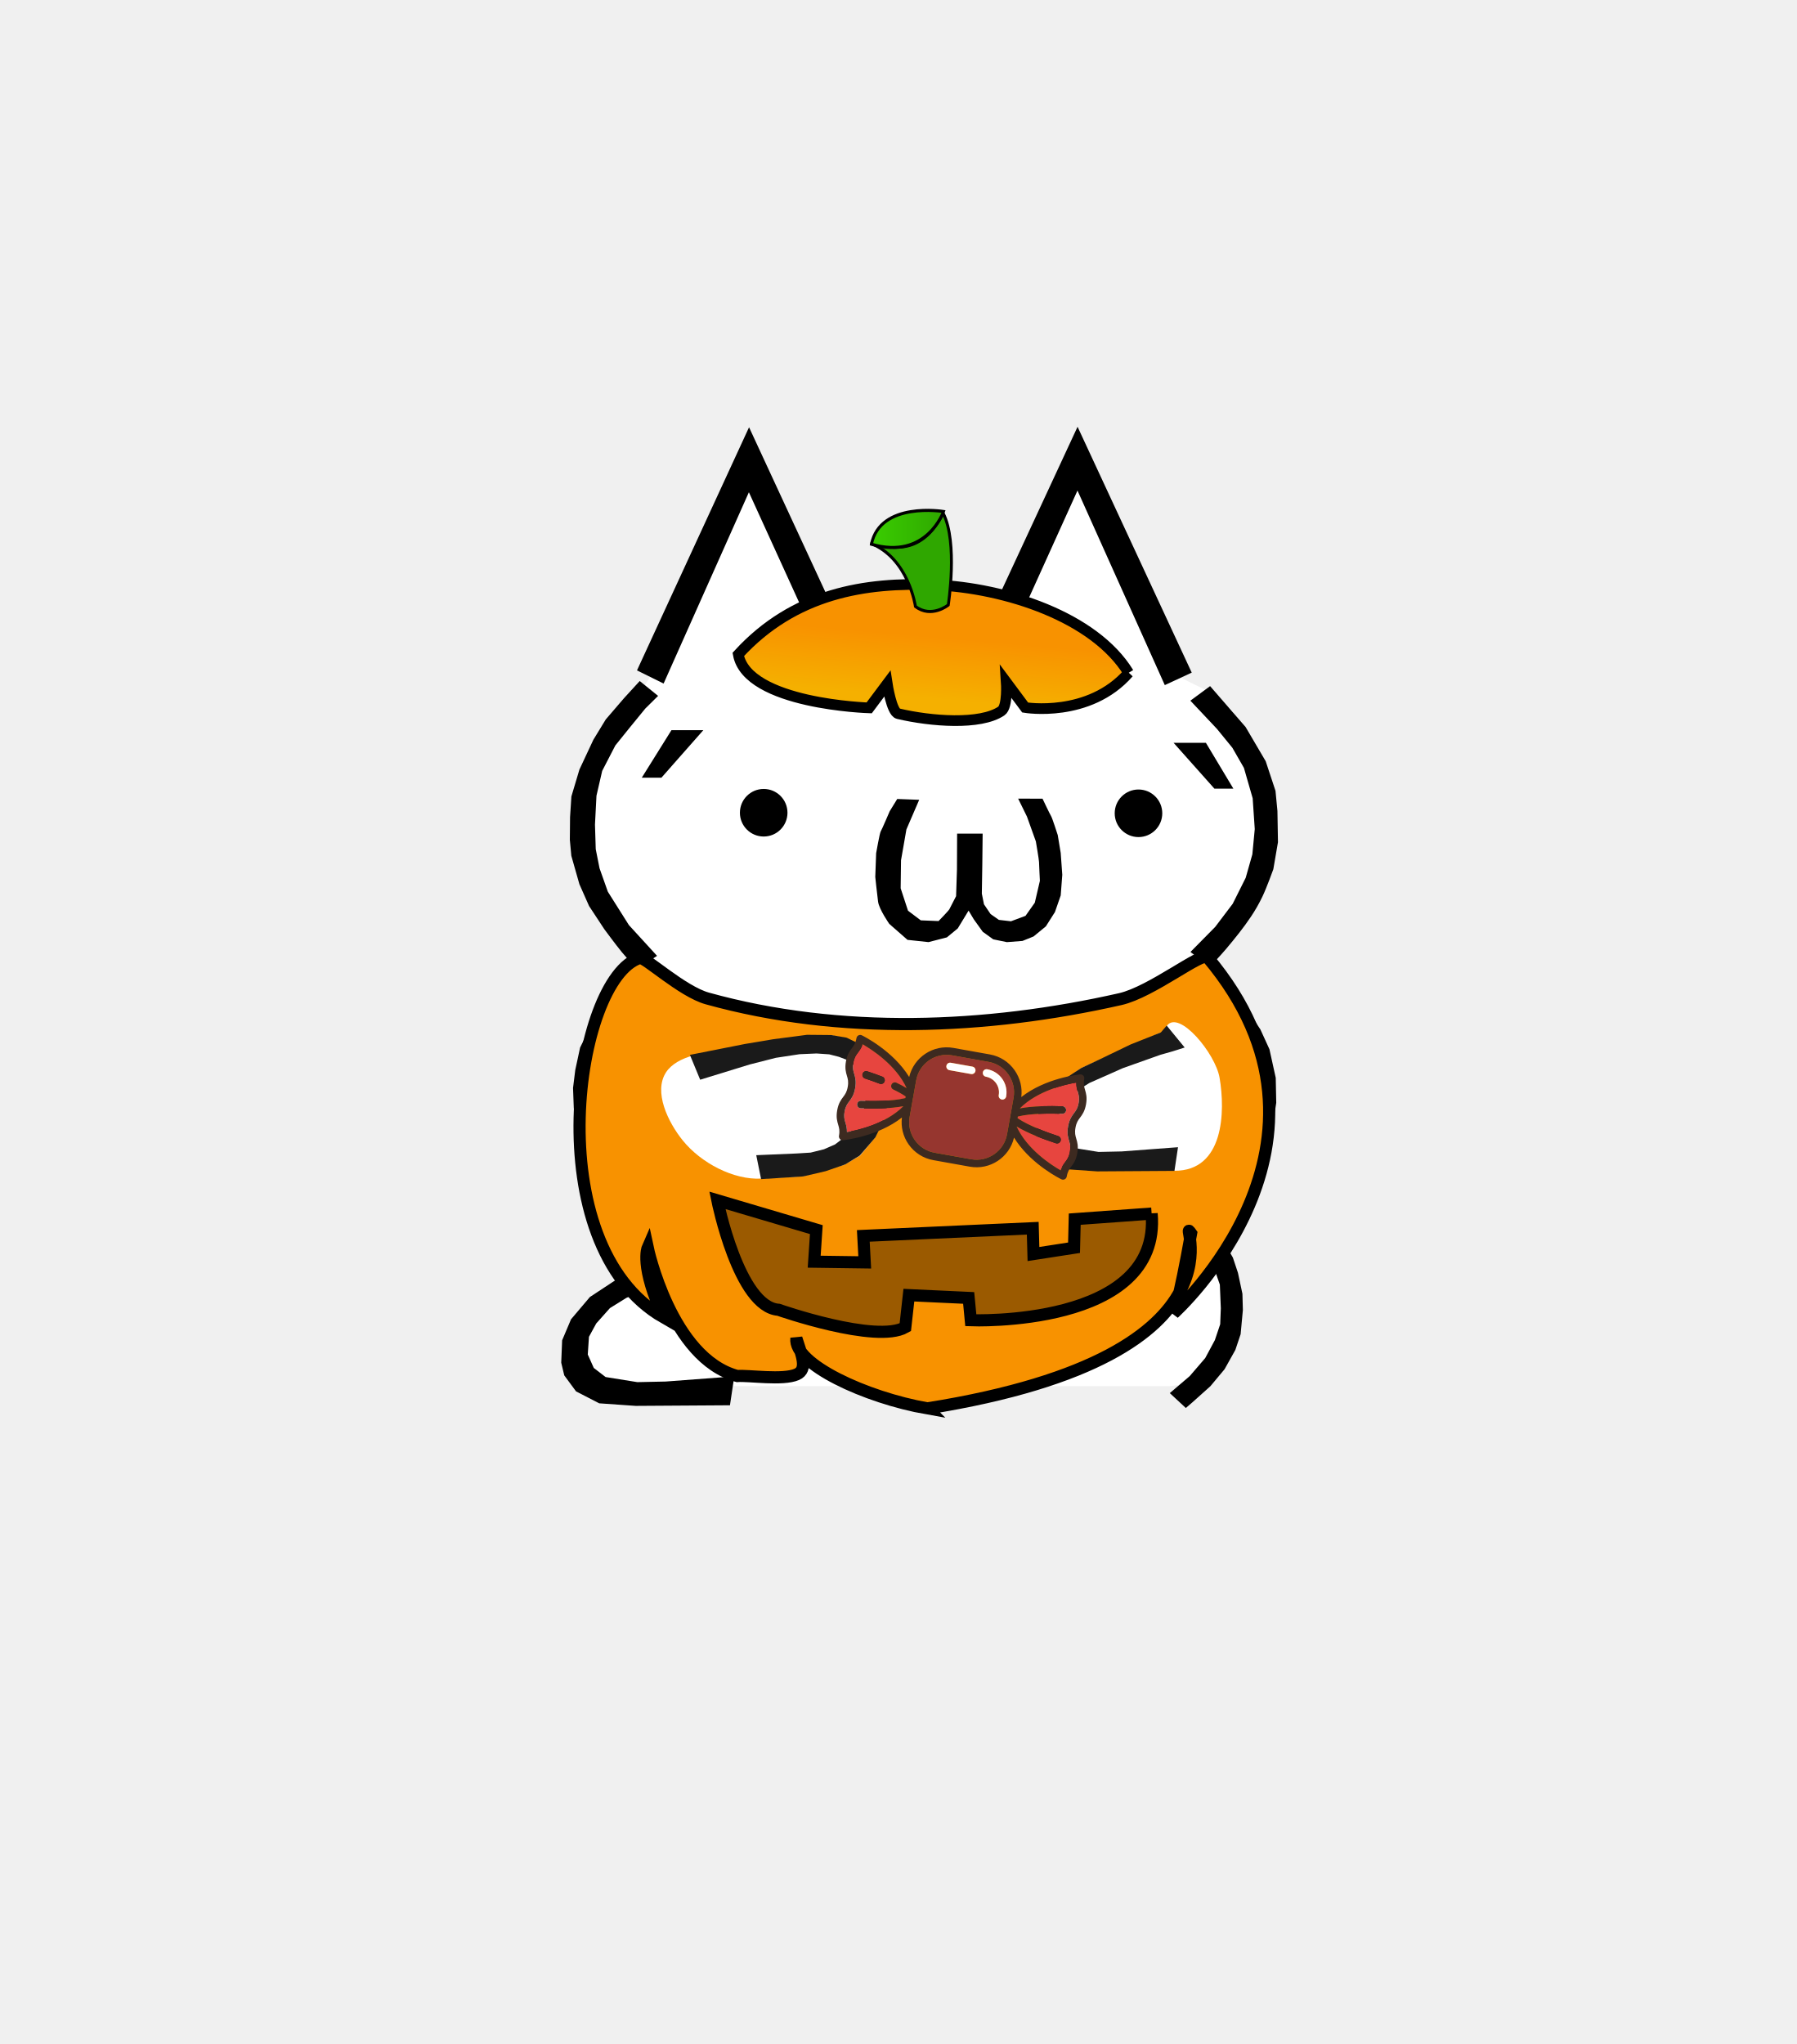
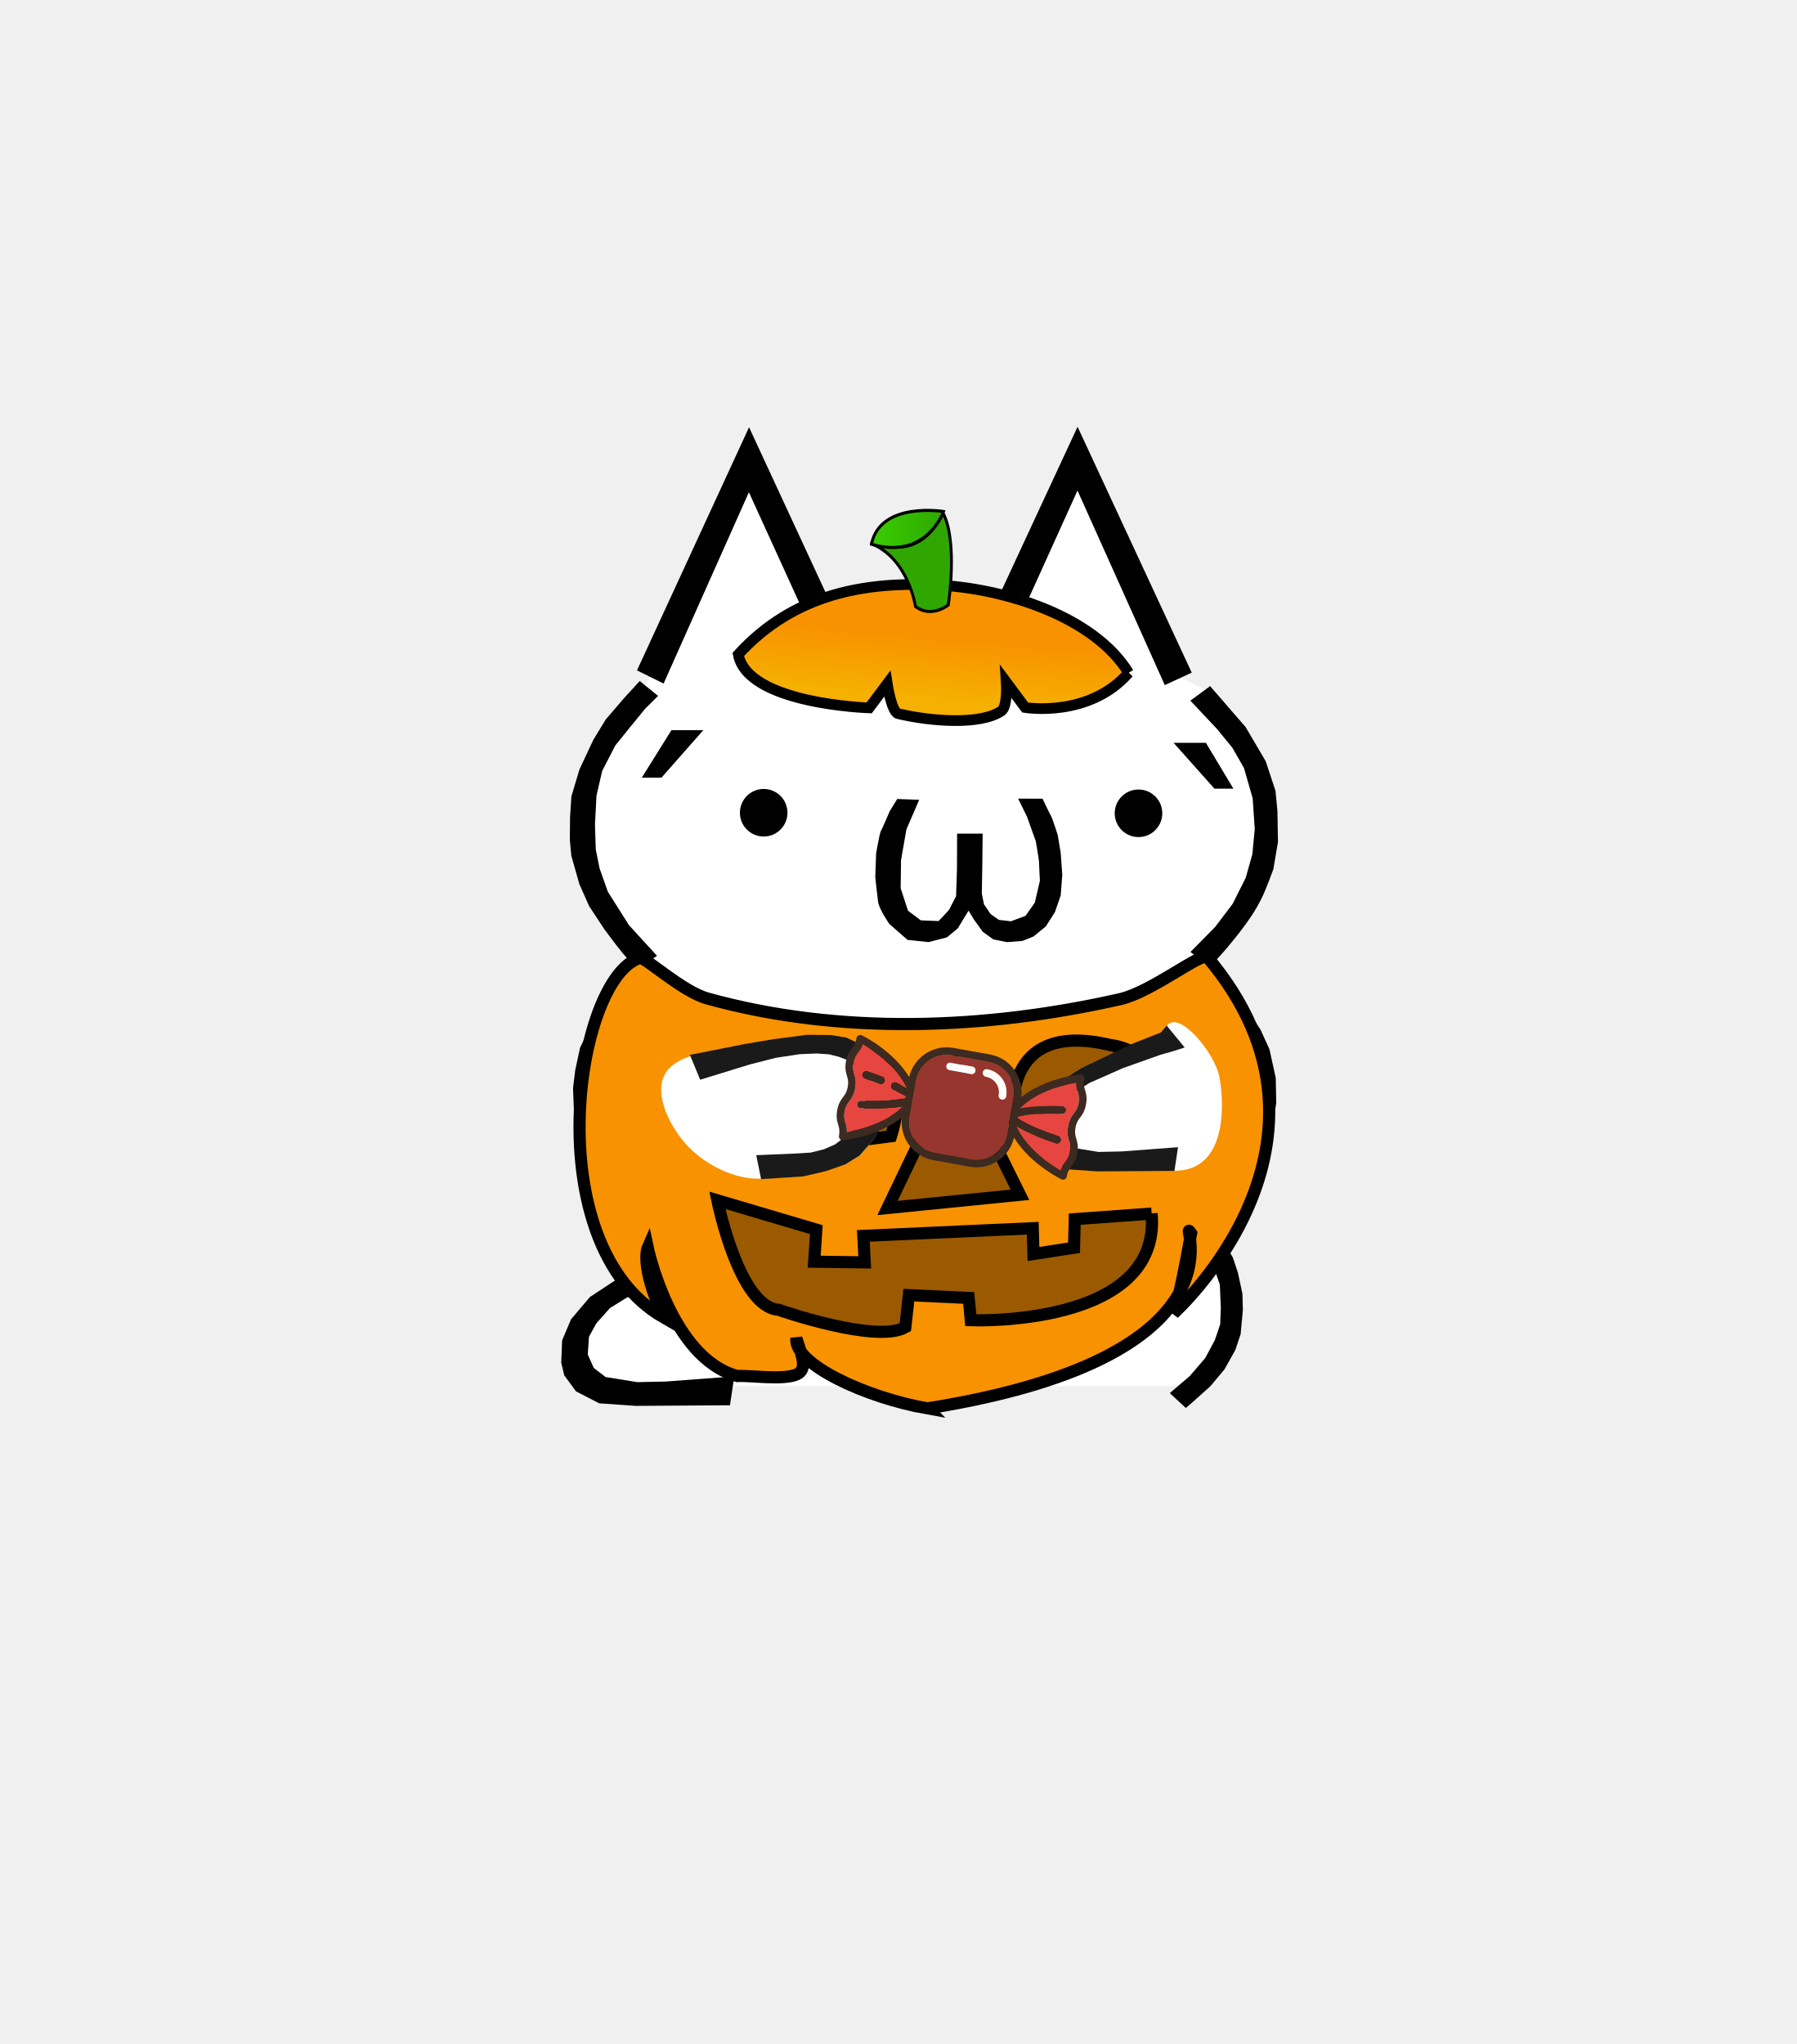
<svg xmlns="http://www.w3.org/2000/svg" xmlns:xlink="http://www.w3.org/1999/xlink" height="182" width="160" version="1.1" id="svg6" xml:space="preserve">
  <defs id="defs6">
    <linearGradient id="linearGradient134">
      <stop style="stop-color:#f89200;stop-opacity:1;" offset="0.183" id="stop134" />
      <stop style="stop-color:#f89200;stop-opacity:0;" offset="1" id="stop135" />
    </linearGradient>
-     <linearGradient id="swatch116">
-       <stop style="stop-color:#ffea57;stop-opacity:1;" offset="0" id="stop117" />
-     </linearGradient>
    <linearGradient id="linearGradient99">
      <stop style="stop-color:#ff6e6e;stop-opacity:1;" offset="0" id="stop100" />
      <stop style="stop-color:#f80000;stop-opacity:1;" offset="1" id="stop99" />
-     </linearGradient>
-     <radialGradient xlink:href="#linearGradient15" id="radialGradient16" cx="96.805" cy="103.955" fx="96.805" fy="103.955" r="7.026" gradientTransform="matrix(1,0,0,0.7945679,0,21.35563)" gradientUnits="userSpaceOnUse" />
-     <linearGradient id="linearGradient15">
-       <stop style="stop-color:#ffed51;stop-opacity:0.915;" offset="0.342" id="stop15" />
-       <stop style="stop-color:#f0ad00;stop-opacity:1;" offset="1" id="stop16" />
-     </linearGradient>
-     <radialGradient xlink:href="#linearGradient16" id="radialGradient23" cx="72.878" cy="104.605" fx="72.878" fy="104.605" r="7.641" gradientTransform="matrix(1,0,0,0.7846221,0,22.52967)" gradientUnits="userSpaceOnUse" />
-     <linearGradient id="linearGradient16">
-       <stop style="stop-color:#ffed51;stop-opacity:0.914;" offset="0.49" id="stop17" />
-       <stop style="stop-color:#f0ad00;stop-opacity:1;" offset="1" id="stop18" />
-     </linearGradient>
-     <radialGradient xlink:href="#linearGradient19" id="radialGradient22" cx="85.016" cy="107.154" fx="85.016" fy="107.154" r="6.762" gradientTransform="matrix(1,0,0,1.079246,0,-8.491501)" gradientUnits="userSpaceOnUse" />
-     <linearGradient id="linearGradient19">
-       <stop style="stop-color:#ffed51;stop-opacity:0.914;" offset="0.36" id="stop19" />
-       <stop style="stop-color:#f0ad00;stop-opacity:1;" offset="1" id="stop20" />
    </linearGradient>
    <radialGradient xlink:href="#linearGradient99" id="radialGradient106" cx="84.562" cy="108.123" fx="84.562" fy="108.123" r="6.005" gradientUnits="userSpaceOnUse" gradientTransform="translate(0.8217971,-0.4930783)" />
    <linearGradient xlink:href="#linearGradient134" id="linearGradient135" x1="14.818" y1="52.213" x2="14.818" y2="78.069" gradientUnits="userSpaceOnUse" />
    <meshgradient id="meshgradient155" gradientUnits="userSpaceOnUse" x="111.688" y="63.98">
      <meshrow id="meshrow155">
        <meshpatch id="meshpatch155">
          <stop path="c 6.295,0  12.589,0  18.884,0" style="stop-color:#ffffff;stop-opacity:1" id="stop155" />
          <stop path="c 0,3.437  0,6.875  0,10.312" style="stop-color:#f89200;stop-opacity:1" id="stop156" />
          <stop path="c -6.295,0  -12.589,0  -18.884,0" style="stop-color:#ffffff;stop-opacity:1" id="stop157" />
          <stop path="c 0,-3.437  0,-6.875  0,-10.312" style="stop-color:#f89200;stop-opacity:1" id="stop158" />
        </meshpatch>
      </meshrow>
    </meshgradient>
    <linearGradient xlink:href="#linearGradient30" id="linearGradient31" x1="83.773" y1="47.414" x2="80.648" y2="83.132" gradientUnits="userSpaceOnUse" />
    <linearGradient id="linearGradient30">
      <stop style="stop-color:#f89200;stop-opacity:1;" offset="0" id="stop30" />
      <stop style="stop-color:#f89200;stop-opacity:1;" offset="0.461" id="stop32" />
      <stop style="stop-color:#f5b000;stop-opacity:1;" offset="0.615" id="stop31" />
    </linearGradient>
    <linearGradient xlink:href="#linearGradient32" id="linearGradient34" x1="104.258" y1="46.429" x2="78.232" y2="46.429" gradientUnits="userSpaceOnUse" />
    <linearGradient id="linearGradient32">
      <stop style="stop-color:#3ace00;stop-opacity:1;" offset="0" id="stop33" />
      <stop style="stop-color:#2fa700;stop-opacity:1;" offset="1" id="stop34" />
    </linearGradient>
  </defs>
  <path d="m 56.314,85.468 -0.156,-0.694 -3.337,-6.156 -1.438,-4.56 1.373,-6.521 4.135,-5.647 1.446,-2.354 7.328,-15.628 1.194,-1.257 8.576,17.368 11.82,-0.174 8.065,-16.617 1.081,-1.019 8.528,18.03 2.818,1.393 1.984,1.65 2.254,4.107 0.969,3.684 -0.133,6.316 -3.977,6.408 -2.836,0.965 1.036,2.685 2.262,2.309 3.044,5.208 -0.442,6.091 -4.635,5.865 -0.26,0.665 -1.367,1.082 1.967,2.98 1.899,4.814 -0.379,3.005 -3.291,3.741 -1.677,0.217 H 64.376 l -11.29,-0.385 -2.072,-1.571 1.146,-3.266 3.84,-3.07 -0.994,-8.062 0.707,-1.41 -2.585,-4.703 -0.252,-7.841 4.457,-5.784 -1.425,-2.584 50.1,0.014" fill="#ffffff" id="path1" />
-   <circle cx="68.003" cy="72.367" r="2.118" id="circle2" />
-   <circle cx="101.377" cy="72.416" r="2.118" id="circle3" />
  <path d="m 58.897,69.246 h -1.749 l 2.64,-4.23 h 2.84 z m 22.953,1.969 -1.138,2.637 -0.48,2.744 -0.032,2.498 0.655,1.998 1.138,0.857 1.58,0.063 c 0,0 0.89,-0.906 0.968,-1.061 0.078,-0.156 0.594,-1.155 0.594,-1.155 0,0 0.078,-2.2 0.078,-2.385 l 0.013,-3.183 H 87.5 l -0.03,2.722 -0.042,2.619 0.19,0.95 0.59,0.871 0.738,0.517 1.076,0.125 1.295,-0.485 0.827,-1.17 0.453,-1.946 c 0,0 -0.077,-1.516 -0.077,-1.685 0,-0.17 -0.281,-1.824 -0.281,-1.824 0,0 -0.732,-2.06 -0.793,-2.212 a 82.04,82.04 0 0 0 -0.785,-1.598 l 2.171,0.003 c 0,0 0.658,1.39 0.765,1.557 0.106,0.168 0.59,1.684 0.59,1.684 l 0.264,1.589 0.14,1.95 -0.139,1.834 -0.514,1.48 -0.81,1.276 -1.092,0.897 -0.99,0.4 -1.389,0.107 -1.214,-0.25 -0.934,-0.672 -0.795,-1.107 -0.466,-0.779 -0.966,1.588 -0.966,0.796 -1.636,0.422 -1.871,-0.201 -1.621,-1.42 c 0,0 -0.907,-1.294 -1,-1.98 -0.092,-0.687 -0.249,-2.203 -0.249,-2.203 l 0.078,-2.118 c 0,0 0.315,-1.797 0.406,-1.934 0.091,-0.137 0.802,-1.8 0.802,-1.8 l 0.669,-1.089 z m 27.976,-0.994 h -1.689 l -3.633,-4.078 h 2.877 z M 103.72,61.003 106.118,59.891 95.952,38 86.207,58.99 76.405,58.995 66.7,38.043 l -9.979,21.65 2.37,1.171 7.594,-17.034 7.868,17.26 13.612,-0.212 7.78,-17.199 z" id="path3" />
  <path d="m 107.753,61.093 3.161,3.641 1.79,3.046 0.873,2.638 0.172,1.791 0.048,2.78 -0.413,2.408 c 0,0 -0.592,1.647 -0.97,2.434 -0.293,0.61 -0.628,1.2 -1.003,1.762 -0.675,1.017 -1.45,1.967 -2.233,2.902 -0.462,0.551 -1.452,1.594 -1.452,1.594 l -1.718,-1.327 2.2,-2.23 1.56,-2.061 1.155,-2.31 0.593,-2.09 0.214,-2.248 -0.186,-2.747 -0.778,-2.7 -1.03,-1.794 -1.372,-1.681 -2.367,-2.512 z M 56.714,86.3 58.507,85.11 56,82.369 l -1.874,-2.97 -0.74,-2.088 -0.338,-1.7 -0.068,-2.187 0.133,-2.571 0.51,-2.214 1.17,-2.263 1.29,-1.6 1.38,-1.688 1.137,-1.125 -1.636,-1.324 -1.402,1.532 -1.622,1.888 -1.104,1.81 -1.24,2.65 -0.716,2.396 -0.119,1.844 -0.019,2.021 0.132,1.423 0.72,2.529 0.86,1.942 1.358,2.063 c 0,0 1.015,1.379 1.558,2.04 0.438,0.516 0.886,1.025 1.344,1.524 z m 50.851,0.059 -2.1,1.64 2.074,1.629 1.7,1.842 0.951,1.513 0.608,1.565 0.397,2.362 -0.077,2.044 -0.365,1.71 -0.862,1.848 -0.837,1.125 -1.346,1.4 -1.437,1.235 -0.78,0.624 2.076,1.584 1.62,-1.664 1.556,-1.599 1.136,-1.445 0.684,-1.268 0.75,-2.113 0.33,-2.199 -0.044,-2.22 -0.562,-2.548 -0.806,-1.763 -0.94,-1.42 -1.678,-1.887 z m -48.324,1.677 -2.087,-1.59 -1.811,1.72 -1.569,1.652 -1.17,1.534 -0.949,1.925 -0.43,1.997 -0.199,1.602 0.067,1.783 0.287,2.089 0.721,1.902 1.245,1.896 1.165,1.416 2.291,2.066 0.472,0.394 1.888,-1.542 -1.692,-1.424 -1.856,-1.886 -1.116,-1.645 -0.65,-1.832 -0.243,-1.7 -0.057,-1.837 0.206,-1.853 0.574,-1.58 0.995,-1.547 1.564,-1.746 z m 44.827,20.688 1.652,-1.398 2.334,2.257 1.101,1.312 0.627,1.082 0.452,1.356 0.398,1.867 0.04,1.45 -0.2,2.146 -0.47,1.404 -0.96,1.717 -1.263,1.513 -1.63,1.46 -0.557,0.478 -1.427,-1.324 1.773,-1.514 1.38,-1.605 0.86,-1.6 0.475,-1.414 0.055,-1.418 -0.086,-2.107 -0.507,-1.451 -1.335,-2.015 -1.294,-1.178 z m -20.824,0.045 1.653,-1.398 2.334,2.257 1.1,1.312 0.627,1.082 0.453,1.356 0.398,1.867 0.039,1.449 -0.2,2.146 -0.468,1.405 -0.96,1.717 -1.264,1.513 -1.63,1.46 -0.557,0.477 -1.427,-1.323 1.773,-1.515 1.38,-1.605 0.86,-1.6 0.475,-1.413 0.054,-1.419 -0.085,-2.106 -0.507,-1.451 -1.335,-2.015 -1.294,-1.178 z" id="path4" />
  <path d="m 53.28,104.694 0.768,5.769 0.81,3.489 -2.33,1.535 -1.68,1.983 -0.793,1.874 -0.08,1.993 0.269,1.127 1.05,1.427 2.062,1.062 3.248,0.228 8.395,-0.054 0.386,-2.573 -6.117,0.46 -2.517,0.053 -2.827,-0.455 -1.05,-0.807 -0.535,-1.198 0.105,-1.577 0.646,-1.184 1.223,-1.374 1.453,-0.902 3.624,-1.608 4.084,-1.45 1.374,-0.39 1.262,-0.402 -1.955,-2.384 -0.633,0.744 -3.287,1.31 -3.299,1.588 -0.78,-3.044 -0.282,-2.678 0.083,-2.582 z" id="path5" />
  <g id="layer16">
    <g id="g1" style="display:inline;opacity:1" transform="translate(-0.1284052,-6.256625)">
      <path style="fill:#f89200;fill-opacity:1;stroke:#000000;stroke-width:1.081;stroke-opacity:1" d="m 82.714,131.664 c -5.545,-0.973 -11.929,-3.968 -11.672,-6.237 0.467,1.469 1.04,2.762 0.031,3.206 -1.235,0.544 -4.242,0.065 -5.293,0.146 -5.895,-1.584 -7.977,-11.428 -7.977,-11.428 0,0 -0.725,1.649 1.434,6.223 -11.384,-6.534 -7.886,-30.24 -2.133,-32.02 0.425,-0.131 3.756,2.981 6.005,3.606 11.811,3.284 24.821,2.768 36.777,0.059 2.799,-0.634 7.311,-4.262 7.764,-3.724 13.923,16.514 -3.01,31.697 -3.01,31.697 0,0 0.435,-0.873 1.551,-7.116 -1.484,-2.117 6.628,10.786 -23.478,15.587 z" id="path4-2" />
-       <path style="display:none;fill:url(#radialGradient16);stroke:#000000;stroke-width:1.081;stroke-opacity:1" d="m 98.936,99.293 c -9.826,-2.297 -8.558,6.58 -8.558,6.58 l 4.691,0.931 c 1.775,-5.587 2.916,1.117 2.916,1.117 0,0 -0.063,0.062 4.691,0.993 0,0 2.853,-8.753 -3.74,-9.622 z" id="path5-3" />
-       <path style="display:none;fill:url(#radialGradient23);stroke:#000000;stroke-width:1.081;stroke-opacity:1" d="m 79.474,107.425 c -4.311,0.559 -4.247,0.559 -4.247,0.559 0,0 -2.409,-7.511 -4.121,0.869 -4.501,1.117 -4.501,1.117 -4.501,1.117 0,0 -3.994,-8.256 5.579,-10.801 0,0 10.143,-0.745 7.29,8.256 z" id="path6-3" />
-       <path style="display:none;fill:url(#radialGradient22);stroke:#000000;stroke-width:1.081;stroke-opacity:1" d="m 85.242,101.093 5.706,11.546 -11.791,1.179 z" id="path7" />
+       <path style="display:inline;fill:#9b5a00;fill-opacity:1;stroke:#000000;stroke-width:1.081;stroke-opacity:1" d="m 98.936,99.293 c -9.826,-2.297 -8.558,6.58 -8.558,6.58 l 4.691,0.931 c 1.775,-5.587 2.916,1.117 2.916,1.117 0,0 -0.063,0.062 4.691,0.993 0,0 2.853,-8.753 -3.74,-9.622 z" id="path5-7" />
+       <path style="display:inline;fill:#9b5a00;fill-opacity:1;stroke:#000000;stroke-width:1.081;stroke-opacity:1" d="m 79.474,107.425 c -4.311,0.559 -4.247,0.559 -4.247,0.559 0,0 -2.409,-7.511 -4.121,0.869 -4.501,1.117 -4.501,1.117 -4.501,1.117 0,0 -3.994,-8.256 5.579,-10.801 0,0 10.143,-0.745 7.29,8.256 z" id="path6-6" />
+       <path style="display:inline;fill:#9b5a00;fill-opacity:1;stroke:#000000;stroke-width:1.081;stroke-opacity:1" d="m 85.243,101.093 5.706,11.546 -11.791,1.179 z" id="path7-14" />
      <path style="fill:#9b5a00;fill-opacity:1;stroke:#000000;stroke-width:1.081;stroke-opacity:1" d="m 102.676,114.315 -6.847,0.497 -0.063,2.545 -3.613,0.559 -0.063,-2.297 -15.088,0.683 0.127,2.359 -4.501,-0.062 0.19,-2.856 -8.812,-2.607 c 0,0 1.902,9.498 5.452,9.746 0,0 8.685,3.042 11.284,1.552 l 0.317,-2.856 5.325,0.248 0.19,1.986 c 0,0 16.99,0.683 16.102,-9.498 z" id="path8" />
      <path style="opacity:1;fill:#ffffff;fill-opacity:1;stroke:none;stroke-width:1.002;stroke-opacity:1" d="m 59.442,101.729 c -1.147,1.739 0.172,4.451 1.481,6.072 1.63,2.019 4.54,3.536 7.004,3.399 l 3.698,-0.205 3.698,-1.027 1.397,-0.822 1.356,-1.644 0.664,-1.549 0.425,-1.518 -0.186,-1.658 -0.375,-1.356 -0.607,-0.86 -0.928,-1.051 -1.53,-0.807 -1.491,-0.281 -4.253,1.58 c 0,0 -8.428,-1.193 -10.355,1.728 z" id="path9" />
      <path style="opacity:1;fill:#ffffff;fill-opacity:1;stroke:none;stroke-width:1.002;stroke-opacity:1" d="m 104.712,110.502 c -3.013,-0.014 -6.959,-0.113 -6.959,-0.113 l -2.561,-0.311 -1.656,-0.742 -0.853,-1.059 -0.193,-0.877 0.053,-1.59 0.647,-1.526 1.341,-1.573 1.828,-1.33 4.565,-2.057 2.543,-1.117 c 0,0 -0.518,0.837 0.565,-0.616 1.083,-1.454 4.32,2.462 4.693,4.626 0.521,3.025 0.389,8.306 -4.015,8.286 z" id="path10" />
    </g>
    <path d="m 61.433,93.927 0.914,2.213 4.42,-1.36 2.324,-0.592 2.108,-0.32 1.512,-0.066 1.126,0.078 0.86,0.22 0.814,0.31 0.826,0.74 0.338,0.76 0.308,1.035 0.076,1.045 -0.179,1.08 -0.585,1.135 -0.87,0.881 -1.07,0.816 -0.982,0.43 -1.19,0.297 -1.225,0.077 -3.618,0.153 0.432,2.132 3.75,-0.24 2.006,-0.47 1.73,-0.596 1.303,-0.795 1.39,-1.62 0.717,-1.481 0.43,-1.645 -0.122,-1.445 -0.409,-1.52 -0.562,-0.894 -1.069,-1.133 -1.553,-0.76 -1.386,-0.232 -2.14,-0.02 -3.026,0.398 -2.502,0.42 z m 34.837,1.174 -1.909,1.257 -1.377,1.625 -0.65,1.535 -0.065,1.634 0.22,0.923 0.862,1.169 1.688,0.87 2.662,0.188 6.879,-0.045 0.316,-2.108 -5.012,0.376 -2.063,0.044 -2.316,-0.373 -0.86,-0.661 -0.438,-0.981 0.085,-1.292 0.53,-0.971 1.002,-1.125 1.19,-0.74 2.97,-1.317 3.346,-1.188 1.126,-0.32 1.034,-0.33 -1.602,-1.953 -0.518,0.61 -2.694,1.072 -2.703,1.302 z" id="path1-3" style="display:inline;opacity:1;fill:#1a1a1a;fill-opacity:1" />
  </g>
  <g id="layer17">
    <g id="g131" transform="matrix(0.5591214,0,0,0.8136341,121.1708,45.94034)" style="display:none">
      <ellipse style="opacity:1;fill:#f89200;fill-opacity:1;stroke:#f89200;stroke-width:1.102;stroke-linecap:round;stroke-linejoin:round;stroke-dasharray:none;stroke-opacity:1;paint-order:normal" id="path121" cx="14.847" cy="78.187" rx="8.513" ry="1.424" />
      <ellipse style="opacity:1;fill:url(#linearGradient135);fill-opacity:1;stroke:#f89200;stroke-width:1.102;stroke-linecap:round;stroke-linejoin:round;stroke-dasharray:none;stroke-opacity:1;paint-order:normal" id="path122" cx="14.818" cy="65.141" rx="12.377" ry="2.208" />
      <path style="opacity:1;fill:#f89200;fill-opacity:1;stroke:#f89200;stroke-width:1.102;stroke-linecap:round;stroke-linejoin:round;stroke-dasharray:none;stroke-opacity:1;paint-order:normal" d="M 6.334,78.332 2.383,65.141 c 0,0 10.227,5.462 24.697,0.058 l -3.719,12.726 z" id="path123" />
    </g>
    <g id="g147" transform="translate(-39.34036,27.02107)" style="display:none">
      <path style="opacity:1;fill:#f89200;fill-opacity:1;stroke:url(#meshgradient155);stroke-width:1.102;stroke-linecap:round;stroke-linejoin:round;stroke-dasharray:none;stroke-opacity:1;paint-order:normal" d="m 130.021,64.531 -17.782,9.21" id="path139" />
      <g id="g106" transform="translate(45.05814,-37.42315)" style="opacity:1">
        <circle style="display:inline;opacity:1;fill:url(#radialGradient106);stroke:#f80000;stroke-width:0.736;stroke-opacity:1" id="path11" cx="85.384" cy="107.63" r="5.637" transform="translate(-0.1284052,-6.256625)" />
        <path style="display:inline;opacity:1;fill:none;fill-rule:evenodd;stroke:#ff7575;stroke-opacity:1" id="path106" d="m 42.487,97.219 c 0.26,0.115 -0.027,0.407 -0.192,0.431 -0.445,0.067 -0.713,-0.433 -0.671,-0.815 0.075,-0.683 0.814,-1.043 1.438,-0.911 0.916,0.194 1.38,1.199 1.151,2.061 -0.306,1.149 -1.586,1.72 -2.685,1.39 -1.383,-0.415 -2.061,-1.973 -1.63,-3.308 0.522,-1.617 2.36,-2.403 3.931,-1.87 1.851,0.629 2.746,2.747 2.109,4.554 -0.735,2.086 -3.135,3.089 -5.177,2.349 -2.321,-0.841 -3.432,-3.523 -2.589,-5.801 0.946,-2.555 3.911,-3.775 6.424,-2.828 2.367,0.892 3.757,3.421 3.373,5.9" transform="translate(42.65127,4.355526)" />
      </g>
    </g>
    <g id="g7" transform="matrix(0.02555048,0.03669924,-0.03669924,0.02555048,88.24676,83.96631)">
      <path style="fill:#e7453f" d="m 166.94,328.996 c -10.534,23.833 -29.69,51.568 -45.078,72.03 -1.474,1.96 -3.723,2.992 -6,2.992 -1.569,0 -3.151,-0.49 -4.502,-1.506 -3.311,-2.49 -3.976,-7.191 -1.486,-10.502 13.482,-17.927 36.67,-50.701 46.018,-75.595 l -2.301,-2.301 c -7.32,2.749 -15.83,6.873 -25.406,12.338 -1.173,0.67 -2.451,0.987 -3.711,0.987 -2.605,0 -5.137,-1.358 -6.521,-3.783 -2.054,-3.598 -0.802,-8.179 2.796,-10.231 7.287,-4.159 14.057,-7.608 20.279,-10.36 -49.268,-8.823 -101.696,12.59 -121.584,22.002 4.744,6.517 6.579,12.079 8.251,17.148 2.026,6.143 3.776,11.449 11.254,18.926 7.478,7.479 12.783,9.229 18.927,11.254 6.954,2.294 14.836,4.894 24.836,14.893 9.999,10 12.599,17.882 14.893,24.836 2.025,6.144 3.775,11.449 11.254,18.927 7.477,7.478 12.783,9.228 18.926,11.254 5.069,1.672 10.632,3.507 17.148,8.251 9.409,-19.879 30.821,-72.296 22.007,-121.56 z m -63.707,13.092 c -8.147,5.501 -16.638,11.568 -25.234,18.034 -1.351,1.016 -2.933,1.506 -4.502,1.506 -2.277,0 -4.525,-1.032 -6,-2.992 -2.489,-3.31 -1.824,-8.012 1.486,-10.502 8.799,-6.618 17.499,-12.835 25.857,-18.478 3.433,-2.319 8.094,-1.414 10.412,2.02 2.319,3.432 1.414,8.094 -2.019,10.412 z" id="path1-2" />
      <path style="fill:#e7453f" d="m 442.305,127.785 c -2.026,-6.143 -3.776,-11.449 -11.254,-18.926 -7.478,-7.479 -12.783,-9.229 -18.927,-11.254 -6.954,-2.294 -14.836,-4.894 -24.836,-14.893 -9.999,-10 -12.599,-17.882 -14.893,-24.836 -2.025,-6.144 -3.775,-11.449 -11.254,-18.927 -7.477,-7.478 -12.783,-9.228 -18.926,-11.254 -5.069,-1.672 -10.632,-3.507 -17.148,-8.251 -9.409,19.88 -30.822,72.298 -22.007,121.563 10.534,-23.834 29.69,-51.569 45.079,-72.031 2.489,-3.311 7.192,-3.976 10.502,-1.486 3.311,2.49 3.976,7.191 1.486,10.502 -13.482,17.927 -36.67,50.701 -46.019,75.595 l 2.307,2.307 c 24.894,-9.348 57.663,-32.532 75.587,-46.013 3.311,-2.49 8.013,-1.824 10.502,1.486 2.489,3.31 1.824,8.012 -1.486,10.502 -20.458,15.386 -48.188,34.538 -72.021,45.072 49.259,8.812 101.673,-12.597 121.558,-22.008 -4.743,-6.516 -6.578,-12.079 -8.25,-17.148 z" id="path2" />
      <path style="fill:#96362f" d="m 309.182,169.874 c -0.018,-0.018 -30.605,-30.605 -30.605,-30.605 -11.64,-11.641 -27.115,-18.051 -43.577,-18.051 -16.462,0 -31.938,6.41 -43.577,18.051 l -52.154,52.154 c -24.029,24.028 -24.029,63.126 0,87.154 l 52.154,52.154 c 11.64,11.641 27.115,18.051 43.577,18.051 16.462,0 31.938,-6.41 43.577,-18.051 l 52.154,-52.154 c 24.029,-24.028 24.029,-63.126 0,-87.154 z m -117.759,11.821 -30.941,30.941 c -1.465,1.464 -3.385,2.196 -5.304,2.196 -1.919,0 -3.839,-0.732 -5.304,-2.196 -2.929,-2.93 -2.929,-7.678 0,-10.607 l 30.941,-30.941 c 2.93,-2.928 7.678,-2.928 10.607,0 2.93,2.929 2.93,7.677 0.001,10.607 z m 76.549,-21.214 c -2.93,2.93 -7.679,2.929 -10.606,0.001 -12.335,-12.332 -32.4,-12.332 -44.729,0 -1.465,1.464 -3.385,2.196 -5.304,2.196 -1.919,0 -3.839,-0.732 -5.304,-2.196 -2.929,-2.93 -2.929,-7.678 0,-10.607 18.18,-18.18 47.763,-18.18 65.942,0 2.93,2.928 2.93,7.677 10e-4,10.606 z" id="path3-4" />
      <path style="fill:#ffffff" d="m 202.029,149.875 c -2.929,2.93 -2.929,7.678 0,10.607 1.465,1.464 3.385,2.196 5.304,2.196 1.919,0 3.839,-0.732 5.304,-2.196 12.329,-12.332 32.395,-12.332 44.729,0 2.928,2.928 7.677,2.929 10.606,-0.001 2.929,-2.929 2.929,-7.678 -10e-4,-10.606 -18.18,-18.18 -47.763,-18.18 -65.942,0 z" id="path4-5" />
      <path style="fill:#ffffff" d="m 180.816,171.088 -30.941,30.941 c -2.929,2.93 -2.929,7.678 0,10.607 1.465,1.464 3.385,2.196 5.304,2.196 1.919,0 3.839,-0.732 5.304,-2.196 l 30.941,-30.941 c 2.929,-2.93 2.929,-7.678 0,-10.607 -2.931,-2.928 -7.679,-2.928 -10.608,0 z" id="path5-5" />
      <path style="fill:#3d2a20" d="m 467.804,142.013 c -7.478,-7.477 -9.228,-12.783 -11.254,-18.926 -2.293,-6.954 -4.893,-14.836 -14.892,-24.836 -10,-9.999 -17.882,-12.599 -24.836,-14.893 -6.144,-2.025 -11.449,-3.775 -18.927,-11.254 -7.479,-7.478 -9.229,-12.783 -11.254,-18.927 -2.294,-6.954 -4.894,-14.836 -14.893,-24.836 -10,-9.999 -17.882,-12.599 -24.836,-14.892 -6.143,-2.026 -11.449,-3.776 -18.926,-11.254 -1.661,-1.66 -4.002,-2.45 -6.332,-2.125 -2.327,0.321 -4.369,1.716 -5.517,3.766 -1.523,2.723 -33.486,60.706 -29.936,122.003 -14.084,-12.68 -32.109,-19.622 -51.203,-19.622 -20.468,0 -39.711,7.971 -54.185,22.443 l -52.154,52.154 C 99.755,209.719 98.817,256.155 125.838,286.202 64.539,282.657 6.56,314.616 3.837,316.139 c -2.05,1.147 -3.444,3.189 -3.766,5.517 -0.322,2.327 0.464,4.671 2.125,6.332 7.478,7.477 9.228,12.783 11.254,18.926 2.293,6.954 4.893,14.836 14.892,24.836 10,9.999 17.882,12.599 24.836,14.893 6.144,2.025 11.449,3.775 18.927,11.254 7.479,7.478 9.229,12.783 11.254,18.927 2.294,6.954 4.894,14.836 14.893,24.836 10,9.999 17.882,12.599 24.836,14.892 6.143,2.026 11.449,3.776 18.926,11.254 1.417,1.416 3.328,2.196 5.304,2.196 0.341,0 0.686,-0.023 1.028,-0.071 2.327,-0.321 4.369,-1.716 5.517,-3.766 1.524,-2.723 33.486,-60.706 29.936,-122.003 14.084,12.68 32.109,19.622 51.203,19.622 20.468,0 39.711,-7.971 54.185,-22.443 l 52.154,-52.154 c 28.906,-28.907 29.842,-75.35 2.814,-105.397 3.222,0.187 6.437,0.288 9.633,0.288 57.611,0 109.797,-28.771 112.377,-30.214 2.05,-1.147 3.444,-3.189 3.766,-5.517 0.32,-2.329 -0.466,-4.673 -2.127,-6.334 z m -137.072,136.565 -52.154,52.154 c -11.64,11.641 -27.115,18.051 -43.577,18.051 -16.462,0 -31.938,-6.41 -43.577,-18.051 L 139.27,278.578 c -24.029,-24.028 -24.029,-63.126 0,-87.154 l 52.154,-52.154 c 11.64,-11.641 27.115,-18.051 43.577,-18.051 16.462,0 31.938,6.41 43.577,18.051 l 52.154,52.154 c 24.029,24.028 24.029,63.125 0,87.154 z M 127.784,442.305 c -6.143,-2.026 -11.449,-3.776 -18.926,-11.254 -7.479,-7.478 -9.229,-12.783 -11.254,-18.927 C 95.31,405.17 92.71,397.288 82.711,387.288 72.711,377.289 64.829,374.689 57.875,372.395 51.731,370.37 46.426,368.62 38.948,361.141 31.47,353.664 29.72,348.358 27.694,342.215 c -1.672,-5.069 -3.507,-10.632 -8.251,-17.148 19.888,-9.413 72.316,-30.825 121.584,-22.002 -6.222,2.751 -12.992,6.201 -20.279,10.36 -3.598,2.053 -4.85,6.634 -2.796,10.231 1.384,2.425 3.915,3.783 6.521,3.783 1.26,0 2.538,-0.317 3.711,-0.987 9.576,-5.465 18.086,-9.589 25.406,-12.338 l 2.301,2.301 c -9.349,24.894 -32.536,57.668 -46.018,75.595 -2.489,3.311 -1.824,8.012 1.486,10.502 1.351,1.016 2.933,1.506 4.502,1.506 2.277,0 4.526,-1.032 6,-2.992 15.388,-20.461 34.544,-48.196 45.078,-72.03 8.814,49.264 -12.598,101.681 -22.007,121.56 -6.516,-4.744 -12.078,-6.579 -17.148,-8.251 z M 328.998,166.941 c 23.832,-10.534 51.563,-29.686 72.021,-45.072 3.311,-2.49 3.976,-7.191 1.486,-10.502 -2.49,-3.311 -7.191,-3.977 -10.502,-1.486 -17.924,13.48 -50.693,36.665 -75.587,46.013 l -2.307,-2.307 c 9.349,-24.894 32.536,-57.668 46.019,-75.595 2.489,-3.311 1.824,-8.012 -1.486,-10.502 -3.31,-2.489 -8.013,-1.824 -10.502,1.486 -15.389,20.462 -34.545,48.197 -45.079,72.031 -8.816,-49.265 12.597,-101.683 22.007,-121.563 6.517,4.744 12.079,6.579 17.148,8.251 6.143,2.026 11.449,3.776 18.926,11.254 7.479,7.478 9.229,12.783 11.254,18.927 2.294,6.954 4.894,14.836 14.893,24.836 10,9.999 17.882,12.599 24.836,14.893 6.144,2.025 11.449,3.775 18.927,11.254 7.478,7.477 9.228,12.783 11.254,18.926 1.672,5.069 3.507,10.632 8.251,17.148 -19.886,9.411 -72.3,30.819 -121.559,22.008 z" id="path6" />
      <path style="fill:#3d2a20" d="m 94.84,329.656 c -8.358,5.643 -17.059,11.859 -25.857,18.478 -3.311,2.49 -3.976,7.192 -1.486,10.502 1.475,1.96 3.723,2.992 6,2.992 1.569,0 3.151,-0.49 4.502,-1.506 8.597,-6.466 17.087,-12.533 25.234,-18.034 3.434,-2.317 4.338,-6.979 2.02,-10.412 -2.319,-3.434 -6.98,-4.339 -10.413,-2.02 z" id="path7-1" />
    </g>
  </g>
  <g id="layer18">
    <g id="g2" transform="translate(0.9482846,-7.171799)">
      <path style="fill:url(#linearGradient31);fill-opacity:1;stroke:#000000;stroke-width:0.95;stroke-opacity:1" d="m 99.551,67.081 c -3.528,4.043 -9.213,3.09 -9.213,3.09 l -1.684,-2.265 c 0,0 0.148,2.181 -0.441,2.578 -1.879,1.266 -6.254,0.926 -9.18,0.236 -0.595,-0.14 -0.978,-2.668 -0.978,-2.668 l -1.607,2.15 c 0,0 -10.85,-0.319 -11.656,-4.76 4.985,-5.446 11.294,-6.454 17.465,-6.193 6.322,0.267 14.252,2.853 17.293,7.833 z" id="path30" />
      <path style="display:none;fill:#f86400;fill-opacity:1;stroke:#000000;stroke-width:1.002;stroke-opacity:1" d="m 57.18,74.381 c 3.092,-2.199 6.043,-9.646 6.043,-9.646 0,0 3.022,11.331 6.625,11.273 20.783,-0.331 35.905,4.014 49.161,-7.206 4.609,-3.901 -12.137,-15.792 -16.968,-12.668 -4.757,3.076 -7.671,2.823 -11.854,1.162 -6.016,-2.388 -12.439,-4.642 -18.13,-1.162 -2.83,1.73 -5.123,3.892 -9.646,-0.349 -2.419,-2.268 -13.775,9.607 -17.378,14.207 -3.603,4.6 1.234,5.388 3.435,6.387 2.713,1.231 6.284,-0.272 8.712,-1.999 z" id="path19" />
      <g id="g15" style="display:inline;fill:#3ace00;fill-opacity:1;stroke:#000000;stroke-opacity:1" transform="matrix(-0.2593225,0,0,0.2755077,103.5327,41.47776)">
        <path style="fill:#2fa700;fill-opacity:1;stroke:#000000;stroke-width:1.002;stroke-opacity:1" d="m 104.017,51.02 c -5.831,0.939 -16.846,5.223 -24.987,-9.646 -5.12,9.421 -1.743,29.636 -1.743,29.636 0,0 5.811,4.416 11.273,0.465 0,0 2.345,-15.583 15.457,-20.455 z" id="path14" />
        <path style="fill:url(#linearGradient34);fill-opacity:1;stroke:#000000;stroke-width:1.002;stroke-opacity:1" d="m 103.668,51.369 c -18.944,5.23 -24.755,-10.576 -24.755,-10.576 0,0 21.733,-3.37 24.755,10.576 z" id="path15" />
      </g>
    </g>
  </g>
+   <g id="gikopoipoi_eyes_open" style="display:inline" transform="translate(-0.020965,-6.484997)">
+     <circle cx="68.024" cy="78.852" r="2.118" style="display:inline" id="circle6" />
+     <circle cx="101.399" cy="78.901" r="2.118" style="display:inline" id="circle7" />
+   </g>
+   <path d="m 98.834,72.756 a 5.22,5.22 0 0 0 5.267,-0.024 m -38.731,0.024 a 5.22,5.22 0 0 0 5.267,-0.024" style="display:none;stroke-width:2.146;stroke-dasharray:none" id="gikopoipoi_eyes_closed" stroke-width="3" fill="none" stroke="#000000" stroke-linecap="round" stroke-linejoin="round" />
</svg>
